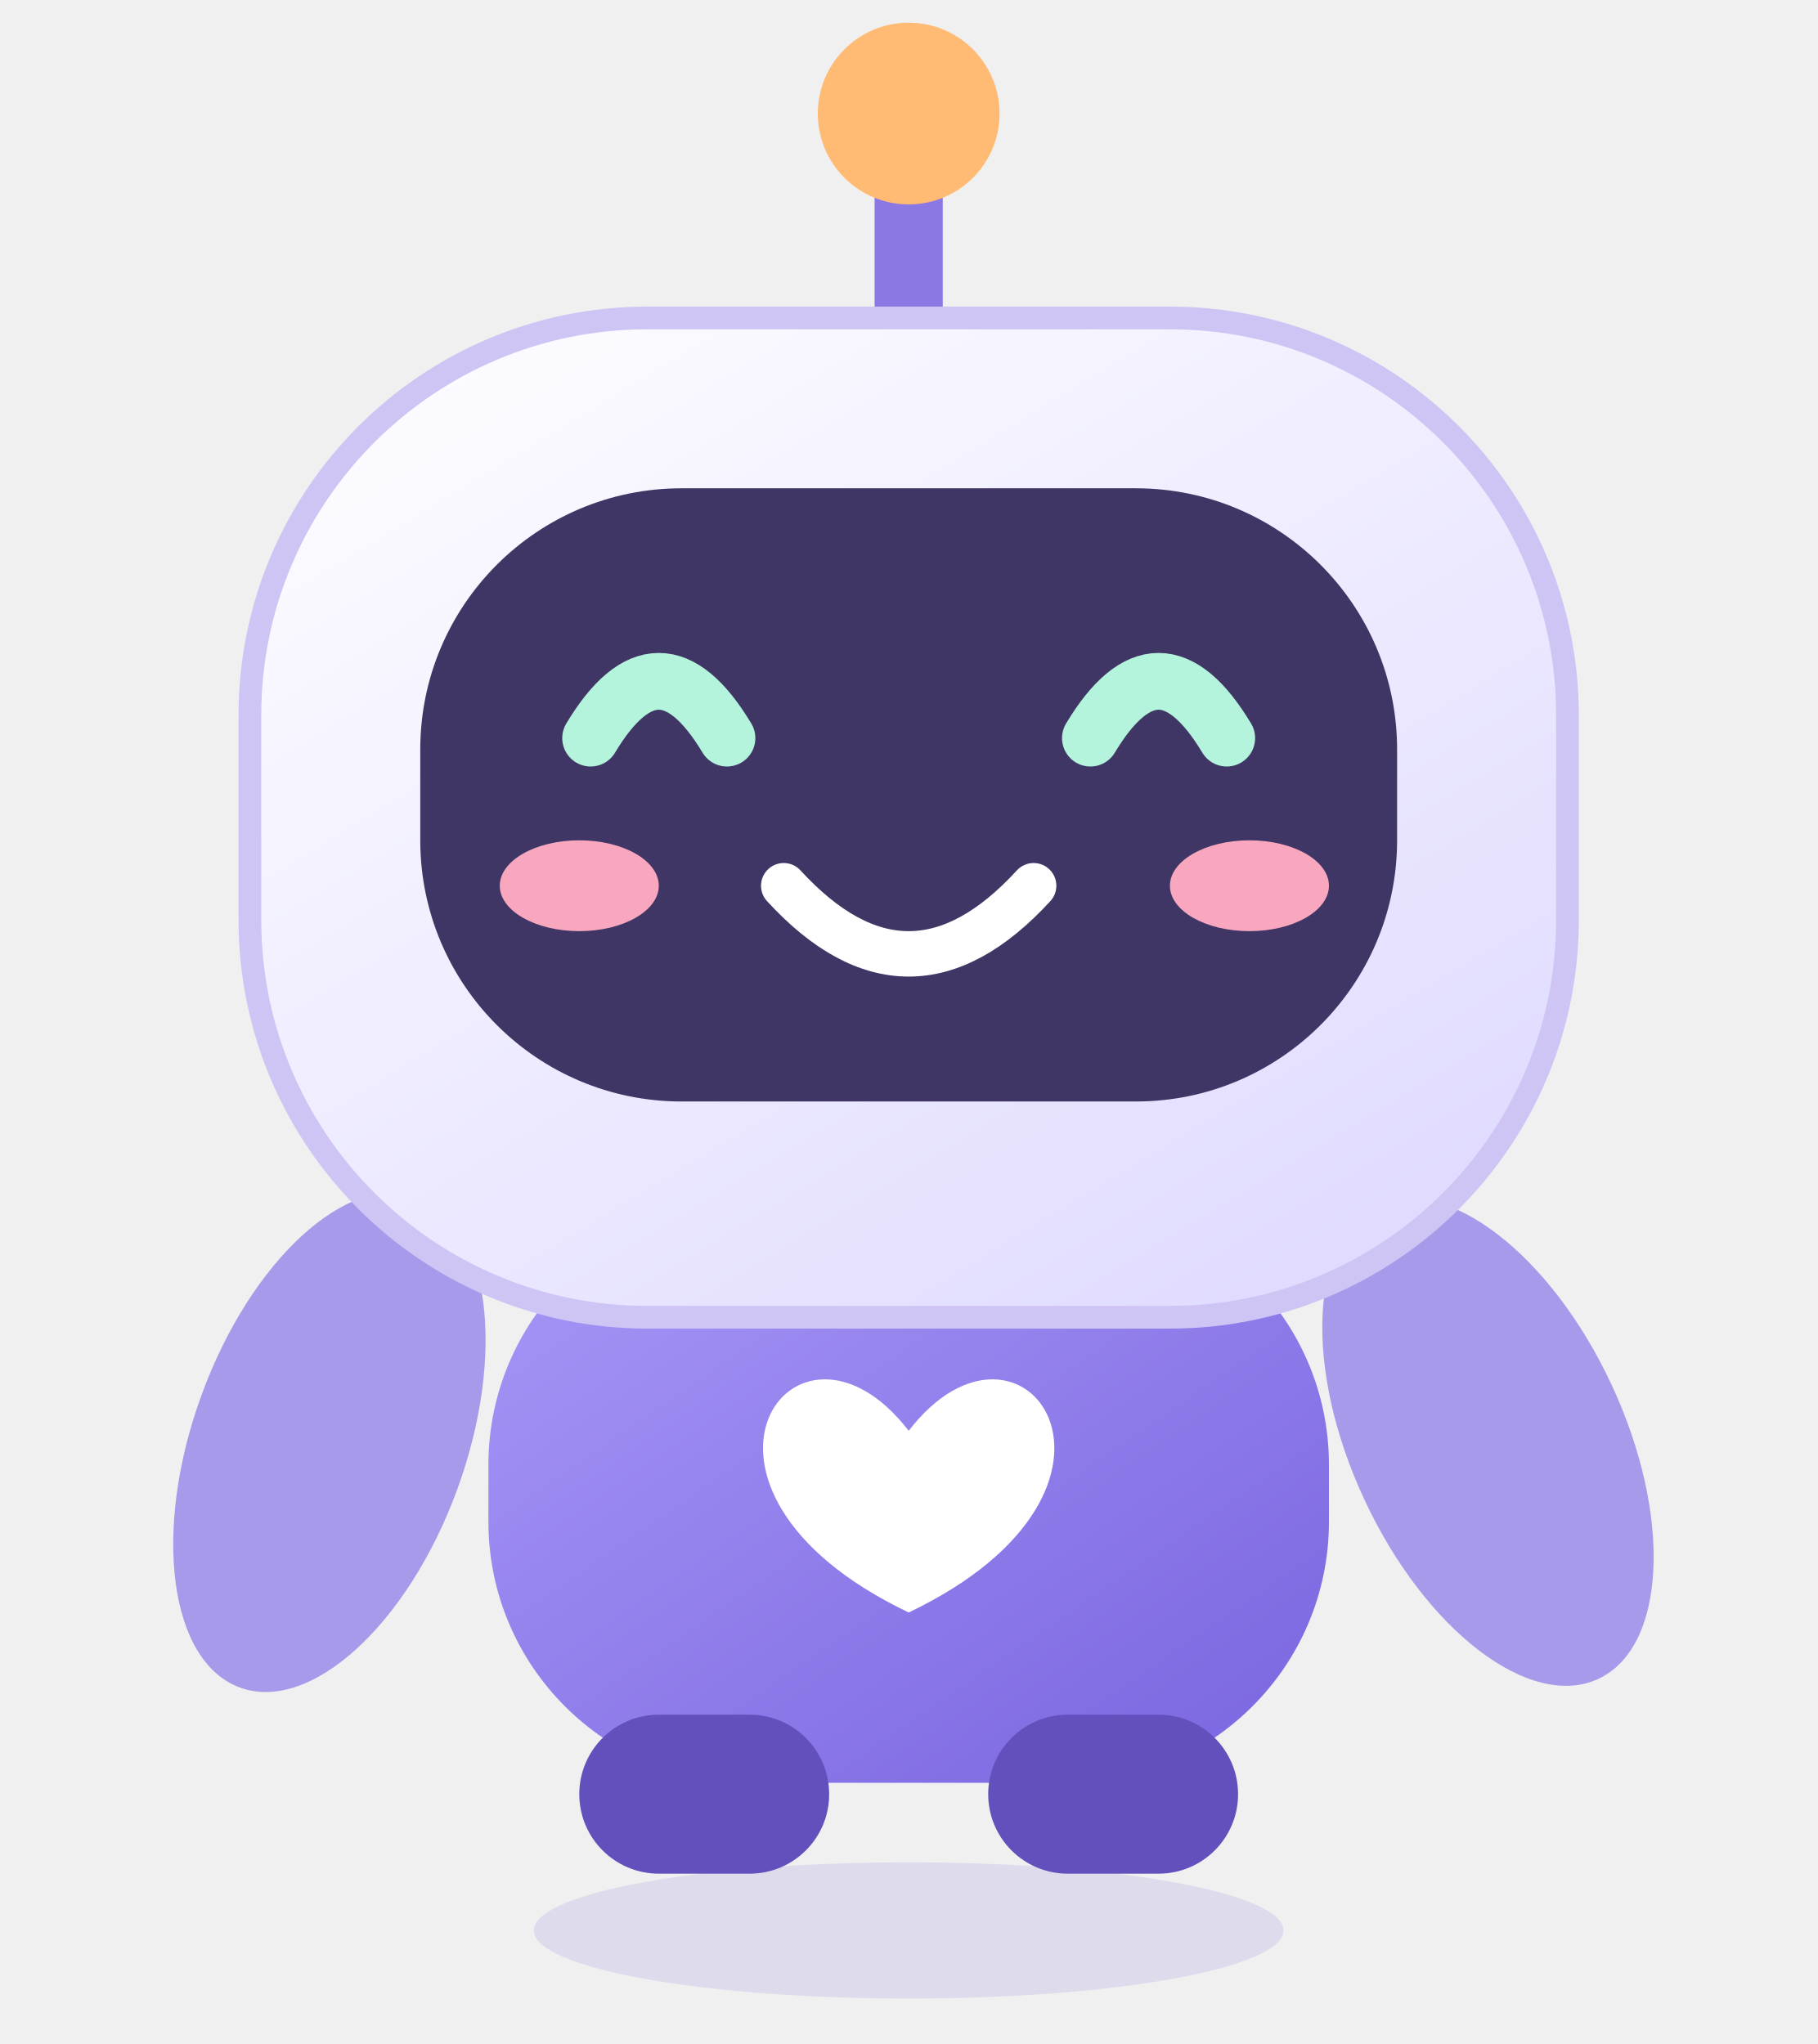
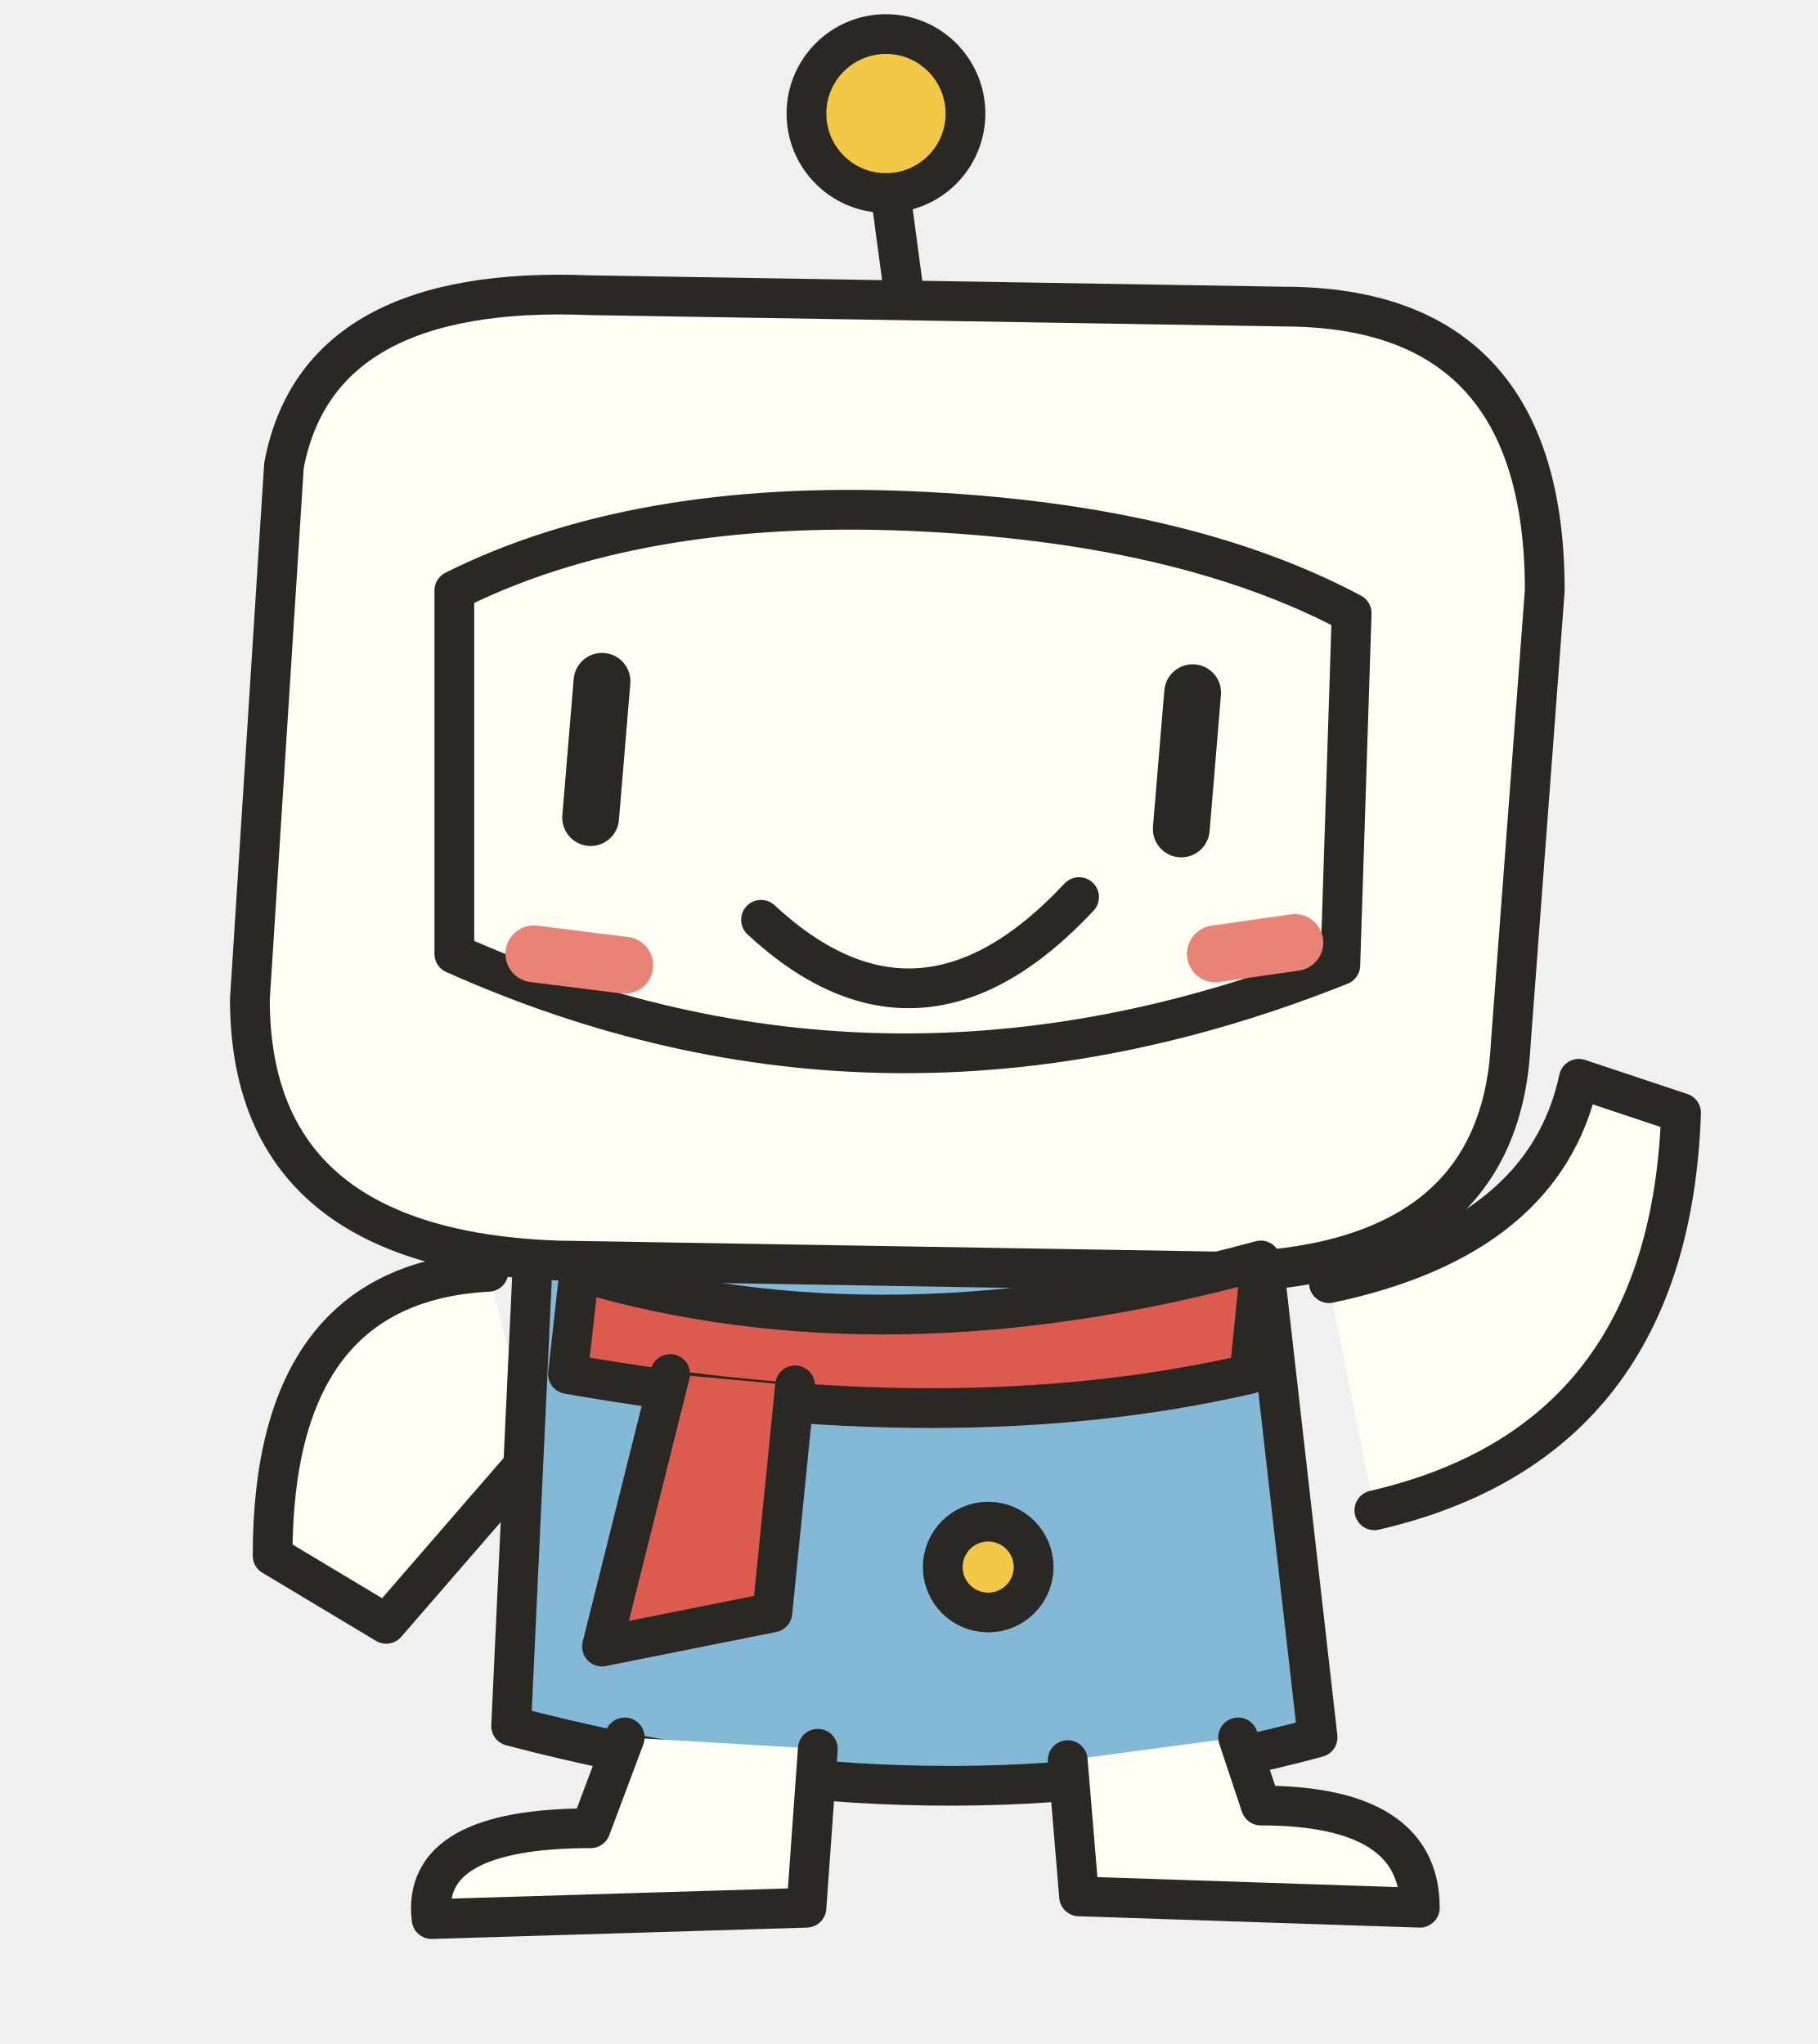
<svg xmlns="http://www.w3.org/2000/svg" viewBox="0 0 160 180">
-   <defs>
-     <linearGradient id="shell" x2=".8" y2="1">
-       <stop stop-color="#fff" />
-       <stop offset="1" stop-color="#e0dbff" />
-     </linearGradient>
-     <linearGradient id="body" x2="1" y2="1">
-       <stop stop-color="#a898f7" />
-       <stop offset="1" stop-color="#7964df" />
-     </linearGradient>
-   </defs>
-   <ellipse cx="80" cy="170" rx="33" ry="6" fill="#7964df" opacity=".15" />
-   <path d="M80 28V14" stroke="#8c78e3" stroke-width="6" stroke-linecap="round" />
-   <circle cx="80" cy="10" r="8" fill="#ffba73" />
-   <rect x="43" y="106" width="74" height="51" rx="23" fill="url(#body)" />
-   <ellipse cx="29" cy="127" rx="12" ry="23" transform="rotate(20 29 127)" fill="#a89aea" />
-   <ellipse cx="131" cy="127" rx="12" ry="23" transform="rotate(-25 131 127)" fill="#a89aea" />
-   <rect x="22" y="28" width="116" height="88" rx="35" fill="url(#shell)" stroke="#cfc5f5" stroke-width="2" />
-   <rect x="37" y="43" width="86" height="54" rx="23" fill="#403665" />
-   <path d="M52 65q6-10 12 0M96 65q6-10 12 0" fill="none" stroke="#b5f4dc" stroke-width="5" stroke-linecap="round" />
-   <path d="M69 78q11 12 22 0" fill="none" stroke="#fff" stroke-width="4" stroke-linecap="round" />
-   <ellipse cx="51" cy="78" rx="7" ry="4" fill="#f8a7be" />
-   <ellipse cx="110" cy="78" rx="7" ry="4" fill="#f8a7be" />
-   <path d="M80 126c-10-13-23 5 0 16 23-11 10-29 0-16" fill="#fff" />
-   <rect x="51" y="151" width="22" height="14" rx="7" fill="#6350bc" />
-   <rect x="87" y="151" width="22" height="14" rx="7" fill="#6350bc" />
+   <g stroke="#292824" stroke-width="3.5" stroke-linecap="round" stroke-linejoin="round">
+     <path d="M80 29l-2-15" fill="none" />
+     <circle cx="78" cy="10" r="7" fill="#f3c847" />
+     <path d="M43 112q-19 1-19 25l10 6 13-15M117 113q19-4 22-18l9 3q-1 29-27 35" fill="#fffdf4" />
+     <path d="M47 109q31-12 64 0l5 44q-33 9-71-1z" fill="#84b8d7" />
+     <path d="M25 41q3-16 27-15l61 1q23 0 23 25l-3 40q-1 19-24 20l-60-1q-27-1-27-23z" fill="#fffdf4" />
+     <path d="M40 52q16-8 40-7t39 9l-1 31q-40 16-78-1z" fill="#fffdf4" />
+     <path d="M53 60l-1 12M105 61l-1 12" stroke-width="5" />
+     <path d="M67 81q14 13 28-2" fill="none" />
+     <path d="M47 84l8 1M107 84l7-1" stroke="#e88376" stroke-width="5" />
+     <path d="M51 112q27 8 60-1l-1 10q-26 6-60 0z" fill="#dc5b4e" />
+     <path d="M59 121l-6 24 15-3 2-20" fill="#dc5b4e" />
+     <path d="M55 153l-3 8q-15 0-14 8l33-1 1-14M94 155l1 12 30 1q0-9-14-9l-2-6" fill="#fffdf4" />
+     <circle cx="87" cy="138" r="4" fill="#f3c847" />
+   </g>
</svg>
